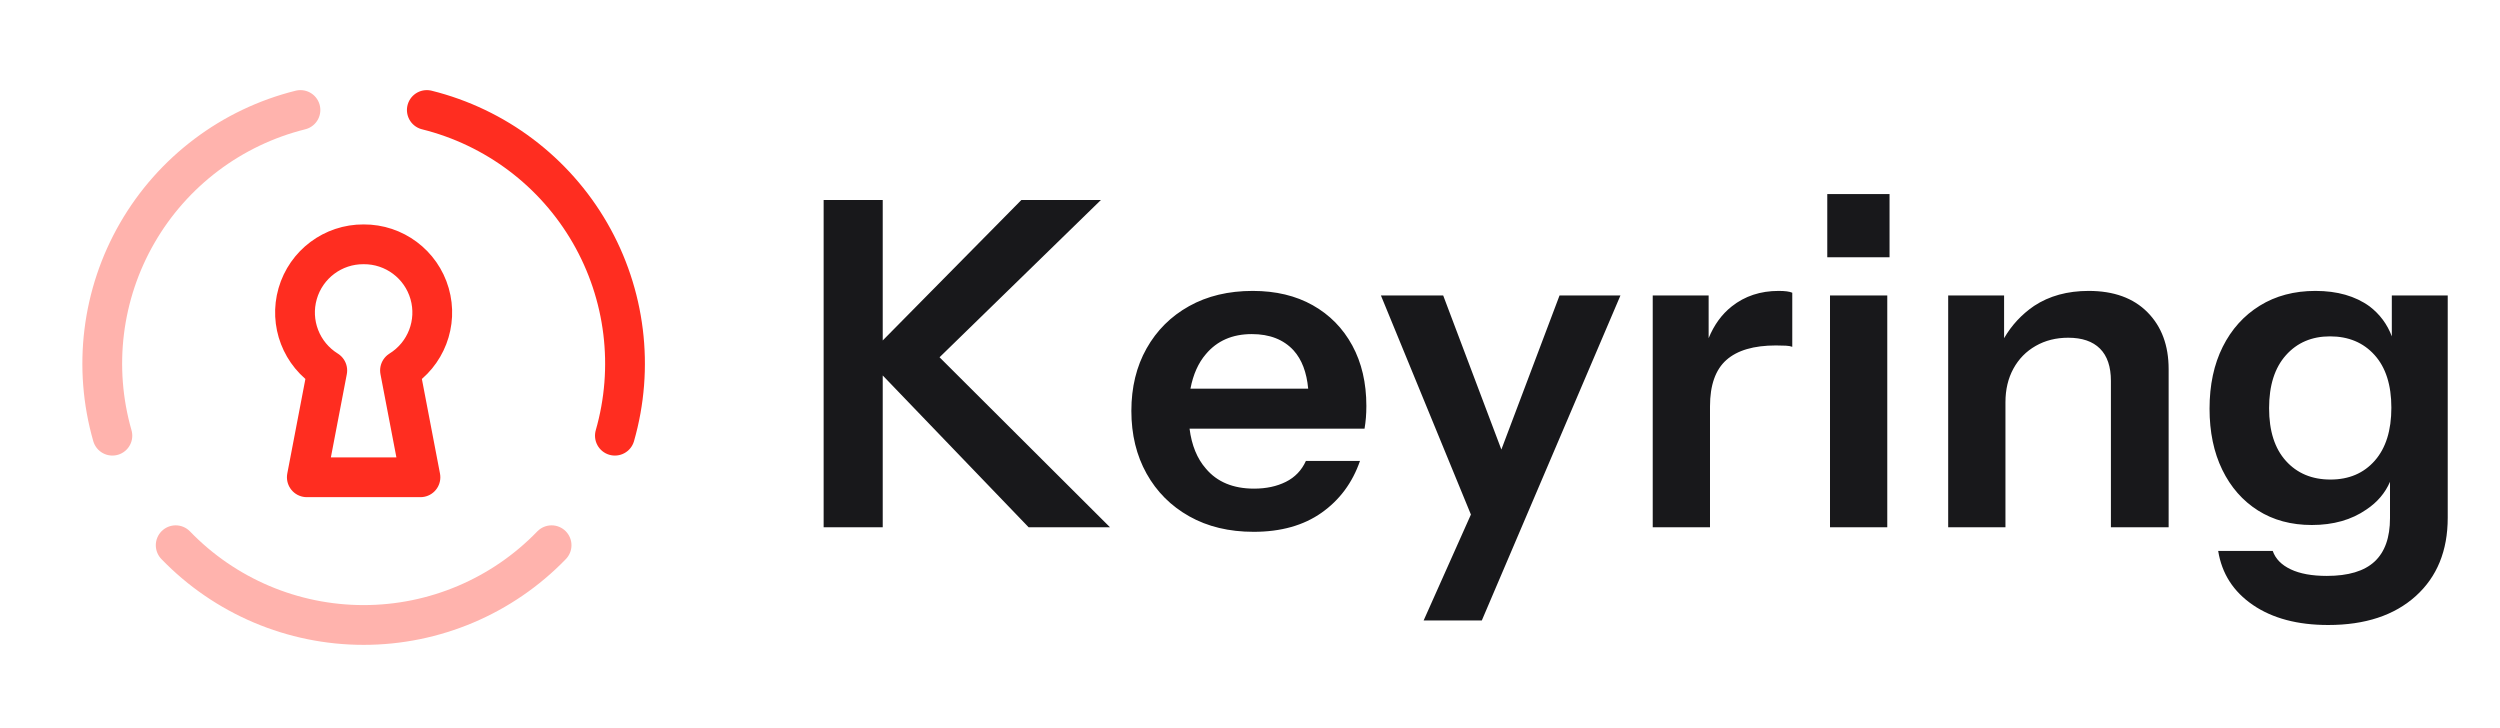
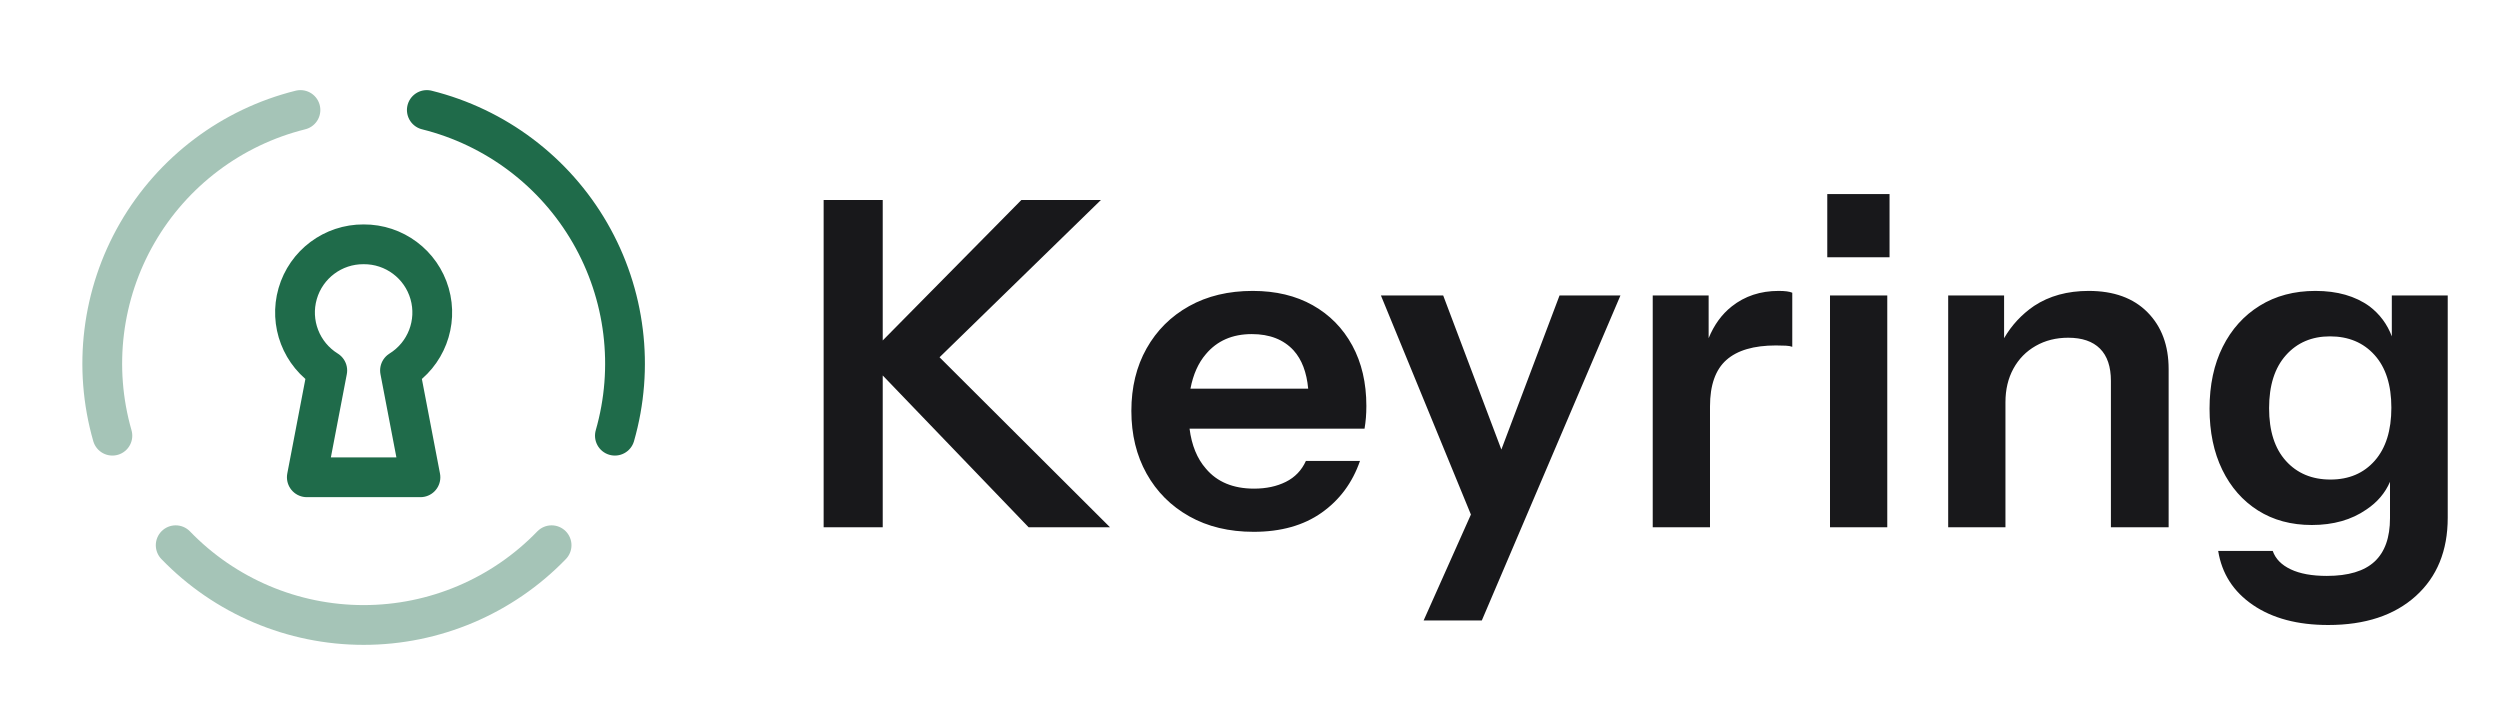
<svg xmlns="http://www.w3.org/2000/svg" viewBox="0 0 220 64" width="660" height="192" role="img" aria-label="Keyring">
-   <path d="M48.54 47.98 A23 23 0 0 1 15.46 47.98 M9.89 38.34 A23 23 0 0 1 26.44 9.68" stroke="#ffb3ad" fill="none" stroke-width="3.5" stroke-linecap="round" stroke-linejoin="round" />
-   <path d="M37.56 9.68 A23 23 0 0 1 54.11 38.34 M32 21.5a6 6 0 0 1 3.2 11.1L37 42H27l1.8-9.4A6 6 0 0 1 32 21.5Z" stroke="#ff2d20" fill="none" stroke-width="3.5" stroke-linecap="round" stroke-linejoin="round" />
+   <path d="M48.54 47.98 A23 23 0 0 1 15.46 47.98 M9.89 38.34 A23 23 0 0 1 26.44 9.68" stroke="#a5c4b7" fill="none" stroke-width="3.5" stroke-linecap="round" stroke-linejoin="round" />
+   <path d="M37.56 9.68 A23 23 0 0 1 54.11 38.34 M32 21.5a6 6 0 0 1 3.2 11.1L37 42H27l1.8-9.4A6 6 0 0 1 32 21.5Z" stroke="#1f6b4a" fill="none" stroke-width="3.5" stroke-linecap="round" stroke-linejoin="round" />
  <path d="M77.68 46.40L72.48 46.40L72.48 17.60L77.68 17.60L77.68 29.96L89.88 17.60L96.88 17.60L82.68 31.44L97.68 46.40L90.52 46.40L77.68 33.04L77.68 46.40ZM110.32 46.80L110.32 46.80Q107.08 46.80 104.66 45.44Q102.24 44.08 100.90 41.68Q99.56 39.28 99.56 36.16Q99.56 33.04 100.90 30.66Q102.24 28.28 104.64 26.94Q107.04 25.60 110.24 25.60L110.24 25.60Q113.28 25.60 115.52 26.86Q117.76 28.12 119 30.40Q120.24 32.68 120.24 35.72L120.24 35.72Q120.24 36.28 120.20 36.76Q120.16 37.24 120.08 37.72L120.08 37.72L104.68 37.72Q104.96 39.92 106.12 41.24L106.12 41.24Q107.60 43 110.36 43L110.36 43Q111.96 43 113.16 42.40Q114.36 41.80 114.92 40.56L114.92 40.56L119.68 40.56Q118.68 43.44 116.30 45.12Q113.92 46.80 110.32 46.80ZM104.76 34.20L104.76 34.20L115.12 34.20Q114.92 32.04 113.84 30.84L113.84 30.84Q112.52 29.40 110.16 29.40L110.16 29.40Q107.60 29.40 106.12 31.16L106.12 31.16Q105.12 32.32 104.76 34.20ZM130.40 54.60L125.28 54.60L129.44 45.28L121.52 26.00L127 26.00L132.12 39.56L137.24 26.00L142.60 26.00L130.40 54.60ZM150.48 46.40L145.44 46.40L145.44 26.00L150.36 26.00L150.36 29.76Q151.08 28.00 152.40 26.96L152.40 26.96Q154.12 25.60 156.52 25.60L156.52 25.60Q157.36 25.60 157.72 25.76L157.72 25.76L157.72 30.52Q157.52 30.44 157.16 30.42Q156.80 30.40 156.28 30.40L156.28 30.40Q153.36 30.40 151.92 31.68Q150.48 32.96 150.48 35.76L150.48 35.76L150.48 46.40ZM166.08 46.40L161.04 46.40L161.04 26.00L166.08 26.00L166.08 46.40ZM166.28 22.64L160.80 22.64L160.80 17.08L166.28 17.08L166.28 22.64ZM176.48 46.40L171.44 46.40L171.44 26.00L176.36 26.00L176.36 29.76Q177.36 28.04 179.00 26.92L179.00 26.92Q181.00 25.60 183.80 25.60L183.80 25.60Q187.12 25.60 188.98 27.48Q190.84 29.36 190.84 32.48L190.84 32.48L190.84 46.40L185.76 46.40L185.76 33.52Q185.76 31.64 184.80 30.68Q183.84 29.72 182.00 29.72L182.00 29.72Q180.40 29.72 179.14 30.44Q177.88 31.16 177.18 32.44Q176.48 33.72 176.48 35.40L176.48 35.40L176.48 46.40ZM204.88 55L204.88 55Q200.84 55 198.26 53.24Q195.68 51.48 195.20 48.48L195.20 48.48L200 48.48Q200.36 49.52 201.58 50.10Q202.80 50.68 204.76 50.68L204.76 50.68Q207.60 50.68 208.96 49.42Q210.32 48.16 210.32 45.60L210.32 45.60L210.32 42.40Q209.68 43.88 208.24 44.84L208.24 44.84Q206.28 46.20 203.44 46.20L203.44 46.20Q200.72 46.20 198.70 44.92Q196.68 43.64 195.56 41.34Q194.44 39.04 194.44 35.96L194.44 35.96Q194.44 32.84 195.60 30.52Q196.76 28.20 198.86 26.90Q200.96 25.60 203.76 25.60L203.76 25.60Q206.64 25.60 208.52 26.96L208.52 26.96Q209.88 28.00 210.48 29.60L210.48 29.60L210.48 26.00L215.40 26.00L215.40 45.56Q215.40 49.92 212.58 52.46Q209.76 55 204.88 55ZM205.08 42.20L205.08 42.20Q207.52 42.20 208.98 40.54Q210.44 38.88 210.44 35.88Q210.44 32.88 208.96 31.24Q207.48 29.60 205.04 29.60L205.04 29.60Q202.64 29.60 201.16 31.26Q199.68 32.92 199.68 35.92Q199.68 38.92 201.16 40.56Q202.64 42.20 205.08 42.20Z" fill="#18181b" />
</svg>
